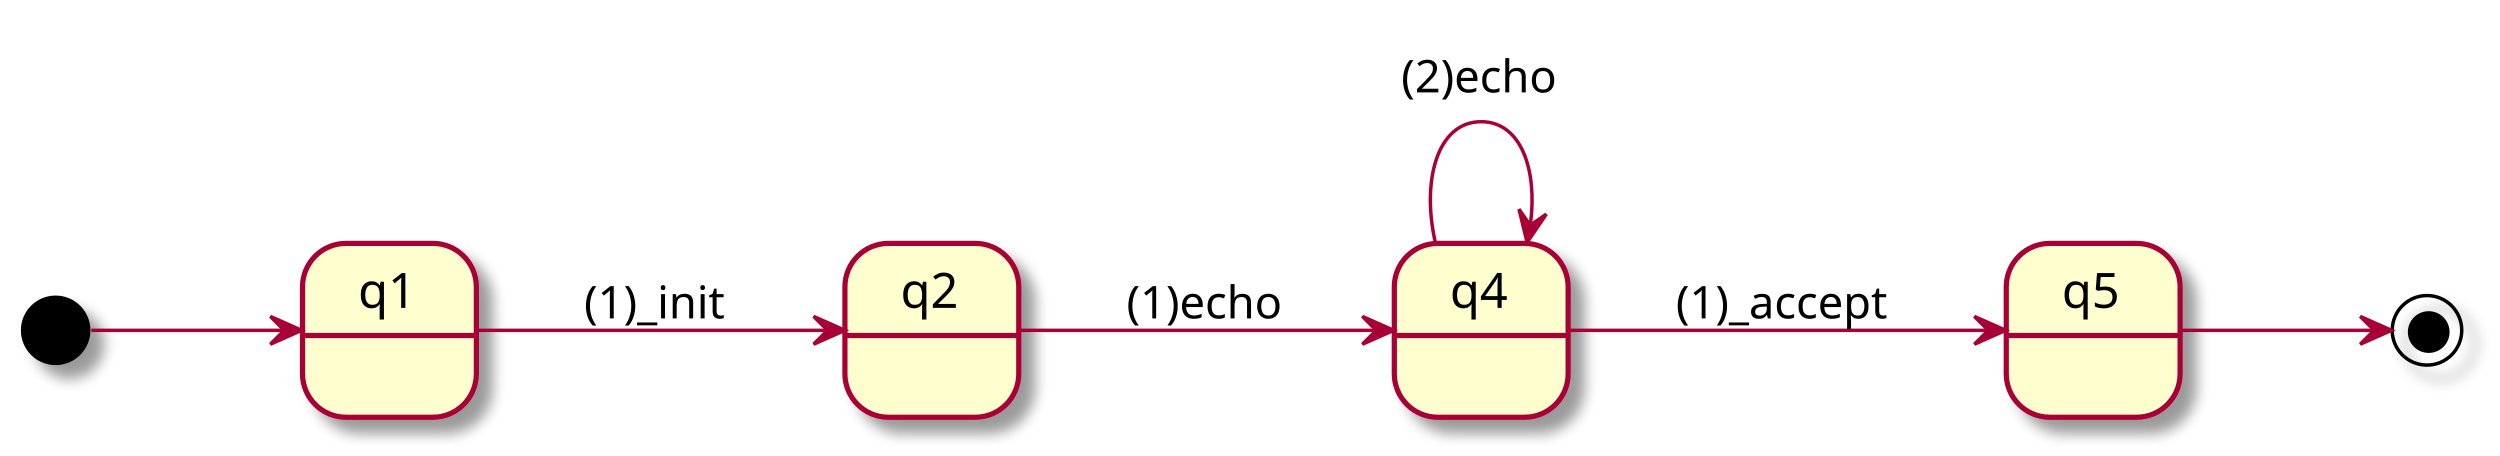
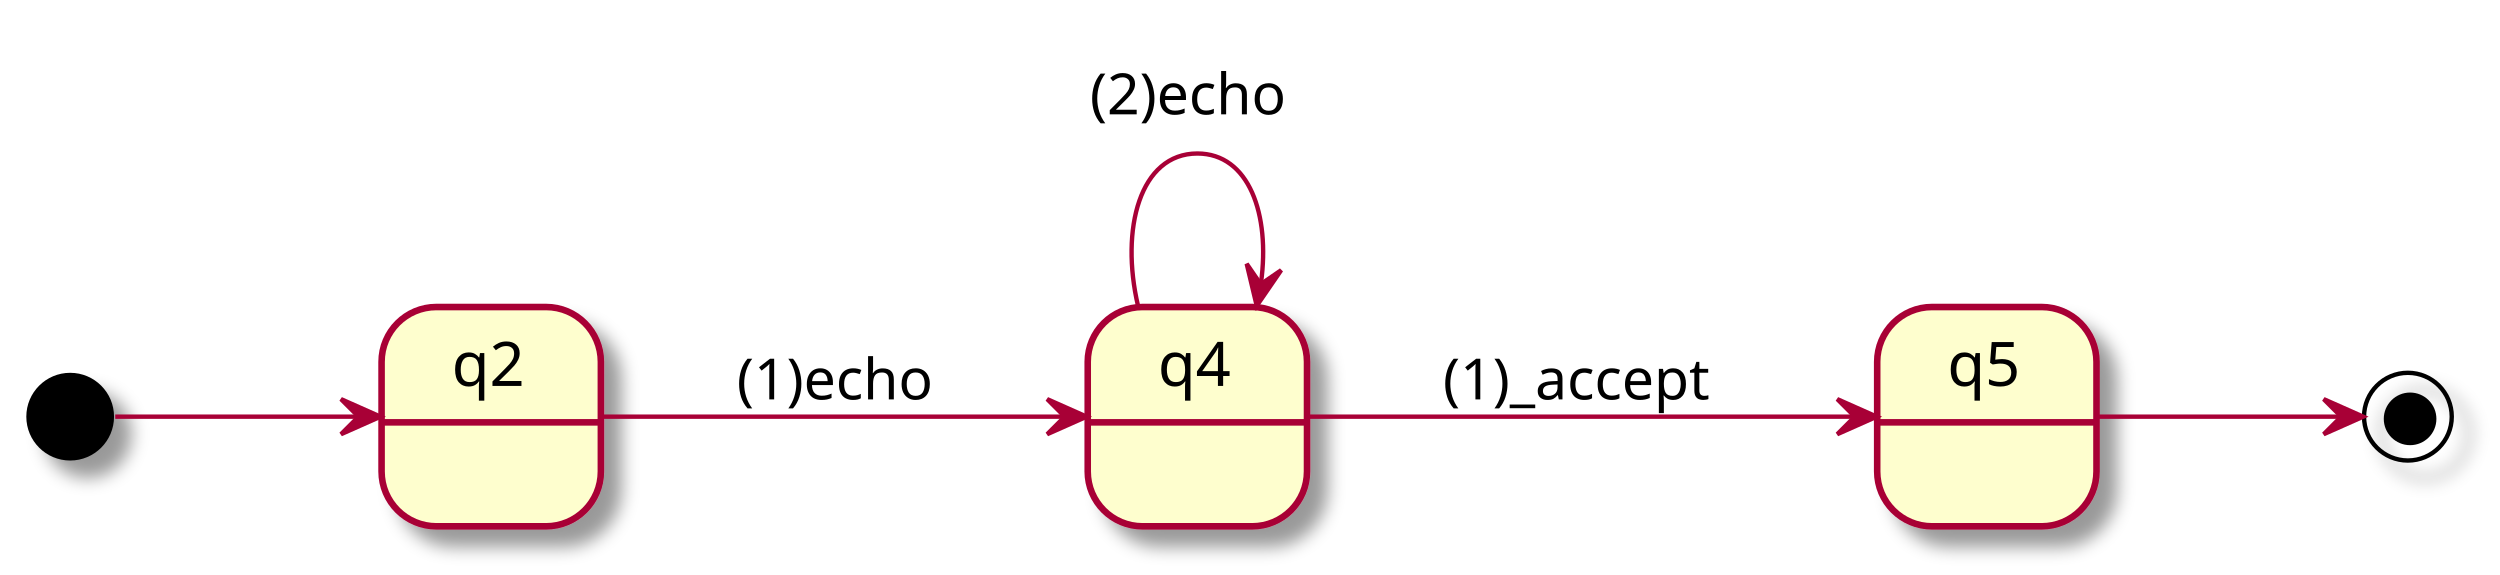
- <svg xmlns="http://www.w3.org/2000/svg" contentScriptType="application/ecmascript" contentStyleType="text/css" height="131px" preserveAspectRatio="none" style="width:719px;height:131px;" version="1.1" viewBox="0 0 719 131" width="719px" zoomAndPan="magnify">
+ <svg xmlns="http://www.w3.org/2000/svg" contentScriptType="application/ecmascript" contentStyleType="text/css" height="131px" preserveAspectRatio="none" style="width:570px;height:131px;" version="1.1" viewBox="0 0 570 131" width="570px" zoomAndPan="magnify">
  <defs>
-     <filter height="300%" id="f1tktpag99lu4c" width="300%" x="-1" y="-1">
+     <filter height="300%" id="f17b0izasg595d" width="300%" x="-1" y="-1">
      <feGaussianBlur result="blurOut" stdDeviation="2.0" />
      <feColorMatrix in="blurOut" result="blurOut2" type="matrix" values="0 0 0 0 0 0 0 0 0 0 0 0 0 0 0 0 0 0 .4 0" />
      <feOffset dx="4.0" dy="4.0" in="blurOut2" result="blurOut3" />
      <feBlend in="SourceGraphic" in2="blurOut3" mode="normal" />
    </filter>
  </defs>
  <g>
-     <rect fill="#FEFECE" filter="url(#f1tktpag99lu4c)" height="50" rx="12.5" ry="12.5" style="stroke: #A80036; stroke-width: 1.5;" width="50" x="577" y="70" />
-     <line style="stroke: #A80036; stroke-width: 1.5;" x1="577" x2="627" y1="96.488" y2="96.488" />
-     <text fill="#000000" font-family="sans-serif" font-size="14" lengthAdjust="spacingAndGlyphs" textLength="18" x="593" y="88.535">q5</text>
-     <ellipse cx="16" cy="95" fill="#000000" filter="url(#f1tktpag99lu4c)" rx="10" ry="10" style="stroke: none; stroke-width: 1.0;" />
-     <ellipse cx="698" cy="95" fill="none" filter="url(#f1tktpag99lu4c)" rx="10" ry="10" style="stroke: #000000; stroke-width: 1.0;" />
-     <ellipse cx="698.5" cy="95.5" fill="#000000" rx="6" ry="6" style="stroke: none; stroke-width: 1.0;" />
-     <rect fill="#FEFECE" filter="url(#f1tktpag99lu4c)" height="50" rx="12.5" ry="12.5" style="stroke: #A80036; stroke-width: 1.5;" width="50" x="87" y="70" />
-     <line style="stroke: #A80036; stroke-width: 1.5;" x1="87" x2="137" y1="96.488" y2="96.488" />
-     <text fill="#000000" font-family="sans-serif" font-size="14" lengthAdjust="spacingAndGlyphs" textLength="18" x="103" y="88.535">q1</text>
-     <rect fill="#FEFECE" filter="url(#f1tktpag99lu4c)" height="50" rx="12.5" ry="12.5" style="stroke: #A80036; stroke-width: 1.5;" width="50" x="243" y="70" />
-     <line style="stroke: #A80036; stroke-width: 1.5;" x1="243" x2="293" y1="96.488" y2="96.488" />
-     <text fill="#000000" font-family="sans-serif" font-size="14" lengthAdjust="spacingAndGlyphs" textLength="18" x="259" y="88.535">q2</text>
-     <rect fill="#FEFECE" filter="url(#f1tktpag99lu4c)" height="50" rx="12.5" ry="12.5" style="stroke: #A80036; stroke-width: 1.5;" width="50" x="401" y="70" />
-     <line style="stroke: #A80036; stroke-width: 1.5;" x1="401" x2="451" y1="96.488" y2="96.488" />
-     <text fill="#000000" font-family="sans-serif" font-size="14" lengthAdjust="spacingAndGlyphs" textLength="18" x="417" y="88.535">q4</text>
-     <path d="M137.064,95 C164.47,95 208.383,95 237.701,95 " fill="none" id="q1-q2" style="stroke: #A80036; stroke-width: 1.0;" />
-     <polygon fill="#A80036" points="242.998,95,233.998,91,237.998,95,233.998,99,242.998,95" style="stroke: #A80036; stroke-width: 1.0;" />
-     <text fill="#000000" font-family="sans-serif" font-size="13" lengthAdjust="spacingAndGlyphs" textLength="44" x="168" y="91.568">(1)_init</text>
-     <path d="M293.036,95 C320.921,95 365.988,95 395.805,95 " fill="none" id="q2-q4" style="stroke: #A80036; stroke-width: 1.0;" />
-     <polygon fill="#A80036" points="400.82,95,391.82,91,395.82,95,391.82,99,400.82,95" style="stroke: #A80036; stroke-width: 1.0;" />
-     <text fill="#000000" font-family="sans-serif" font-size="13" lengthAdjust="spacingAndGlyphs" textLength="46" x="324" y="91.568">(1)echo</text>
-     <path d="M451.216,95 C482.975,95 537.497,95 571.548,95 " fill="none" id="q4-q5" style="stroke: #A80036; stroke-width: 1.0;" />
-     <polygon fill="#A80036" points="576.83,95,567.83,91,571.83,95,567.83,99,576.83,95" style="stroke: #A80036; stroke-width: 1.0;" />
-     <text fill="#000000" font-family="sans-serif" font-size="13" lengthAdjust="spacingAndGlyphs" textLength="64" x="482" y="91.568">(1)_accept</text>
-     <path d="M412.803,69.722 C408.804,52.227 413.203,35 426,35 C437.497,35 442.216,48.905 440.155,64.418 " fill="none" id="q4-q4" style="stroke: #A80036; stroke-width: 1.0;" />
-     <polygon fill="#A80036" points="439.197,69.722,444.733,61.577,440.086,64.802,436.861,60.154,439.197,69.722" style="stroke: #A80036; stroke-width: 1.0;" />
-     <text fill="#000000" font-family="sans-serif" font-size="13" lengthAdjust="spacingAndGlyphs" textLength="46" x="403" y="26.568">(2)echo</text>
-     <path d="M26.274,95 C39.361,95 62.556,95 81.521,95 " fill="none" id="*start-q1" style="stroke: #A80036; stroke-width: 1.0;" />
+     <rect fill="#FEFECE" filter="url(#f17b0izasg595d)" height="50" rx="12.5" ry="12.5" style="stroke: #A80036; stroke-width: 1.5;" width="50" x="428" y="70" />
+     <line style="stroke: #A80036; stroke-width: 1.5;" x1="428" x2="478" y1="96.297" y2="96.297" />
+     <text fill="#000000" font-family="sans-serif" font-size="14" lengthAdjust="spacingAndGlyphs" textLength="18" x="444" y="87.995">q5</text>
+     <ellipse cx="16" cy="95" fill="#000000" filter="url(#f17b0izasg595d)" rx="10" ry="10" style="stroke: none; stroke-width: 1.0;" />
+     <ellipse cx="549" cy="95" fill="none" filter="url(#f17b0izasg595d)" rx="10" ry="10" style="stroke: #000000; stroke-width: 1.0;" />
+     <ellipse cx="549.5" cy="95.5" fill="#000000" rx="6" ry="6" style="stroke: none; stroke-width: 1.0;" />
+     <rect fill="#FEFECE" filter="url(#f17b0izasg595d)" height="50" rx="12.5" ry="12.5" style="stroke: #A80036; stroke-width: 1.5;" width="50" x="87" y="70" />
+     <line style="stroke: #A80036; stroke-width: 1.5;" x1="87" x2="137" y1="96.297" y2="96.297" />
+     <text fill="#000000" font-family="sans-serif" font-size="14" lengthAdjust="spacingAndGlyphs" textLength="18" x="103" y="87.995">q2</text>
+     <rect fill="#FEFECE" filter="url(#f17b0izasg595d)" height="50" rx="12.5" ry="12.5" style="stroke: #A80036; stroke-width: 1.5;" width="50" x="248" y="70" />
+     <line style="stroke: #A80036; stroke-width: 1.5;" x1="248" x2="298" y1="96.297" y2="96.297" />
+     <text fill="#000000" font-family="sans-serif" font-size="14" lengthAdjust="spacingAndGlyphs" textLength="18" x="264" y="87.995">q4</text>
+     <path d="M137.156,95 C165.665,95 212.123,95 242.628,95 " fill="none" id="q2-q4" style="stroke: #A80036; stroke-width: 1.0;" />
+     <polygon fill="#A80036" points="247.755,95,238.755,91,242.755,95,238.755,99,247.755,95" style="stroke: #A80036; stroke-width: 1.0;" />
+     <text fill="#000000" font-family="sans-serif" font-size="13" lengthAdjust="spacingAndGlyphs" textLength="49" x="168" y="91.067">(1)echo</text>
+     <path d="M298.028,95 C330.58,95 387.411,95 422.463,95 " fill="none" id="q4-q5" style="stroke: #A80036; stroke-width: 1.0;" />
+     <polygon fill="#A80036" points="427.895,95,418.895,91,422.895,95,418.895,99,427.895,95" style="stroke: #A80036; stroke-width: 1.0;" />
+     <text fill="#000000" font-family="sans-serif" font-size="13" lengthAdjust="spacingAndGlyphs" textLength="68" x="329" y="91.067">(1)_accept</text>
+     <path d="M259.465,69.722 C255.363,52.227 259.875,35 273,35 C284.792,35 289.631,48.905 287.518,64.418 " fill="none" id="q4-q4" style="stroke: #A80036; stroke-width: 1.0;" />
+     <polygon fill="#A80036" points="286.535,69.722,292.108,61.602,287.447,64.806,284.243,60.144,286.535,69.722" style="stroke: #A80036; stroke-width: 1.0;" />
+     <text fill="#000000" font-family="sans-serif" font-size="13" lengthAdjust="spacingAndGlyphs" textLength="49" x="248.5" y="26.067">(2)echo</text>
+     <path d="M26.274,95 C39.361,95 62.556,95 81.521,95 " fill="none" id="*start-q2" style="stroke: #A80036; stroke-width: 1.0;" />
    <polygon fill="#A80036" points="86.746,95,77.746,91,81.746,95,77.746,99,86.746,95" style="stroke: #A80036; stroke-width: 1.0;" />
-     <path d="M627.223,95 C644.837,95 667.777,95 682.693,95 " fill="none" id="q5-*end" style="stroke: #A80036; stroke-width: 1.0;" />
-     <polygon fill="#A80036" points="687.8,95,678.8,91,682.8,95,678.8,99,687.8,95" style="stroke: #A80036; stroke-width: 1.0;" />
+     <path d="M478.223,95 C495.837,95 518.777,95 533.693,95 " fill="none" id="q5-*end" style="stroke: #A80036; stroke-width: 1.0;" />
+     <polygon fill="#A80036" points="538.8,95,529.8,91,533.8,95,529.8,99,538.8,95" style="stroke: #A80036; stroke-width: 1.0;" />
  </g>
</svg>
